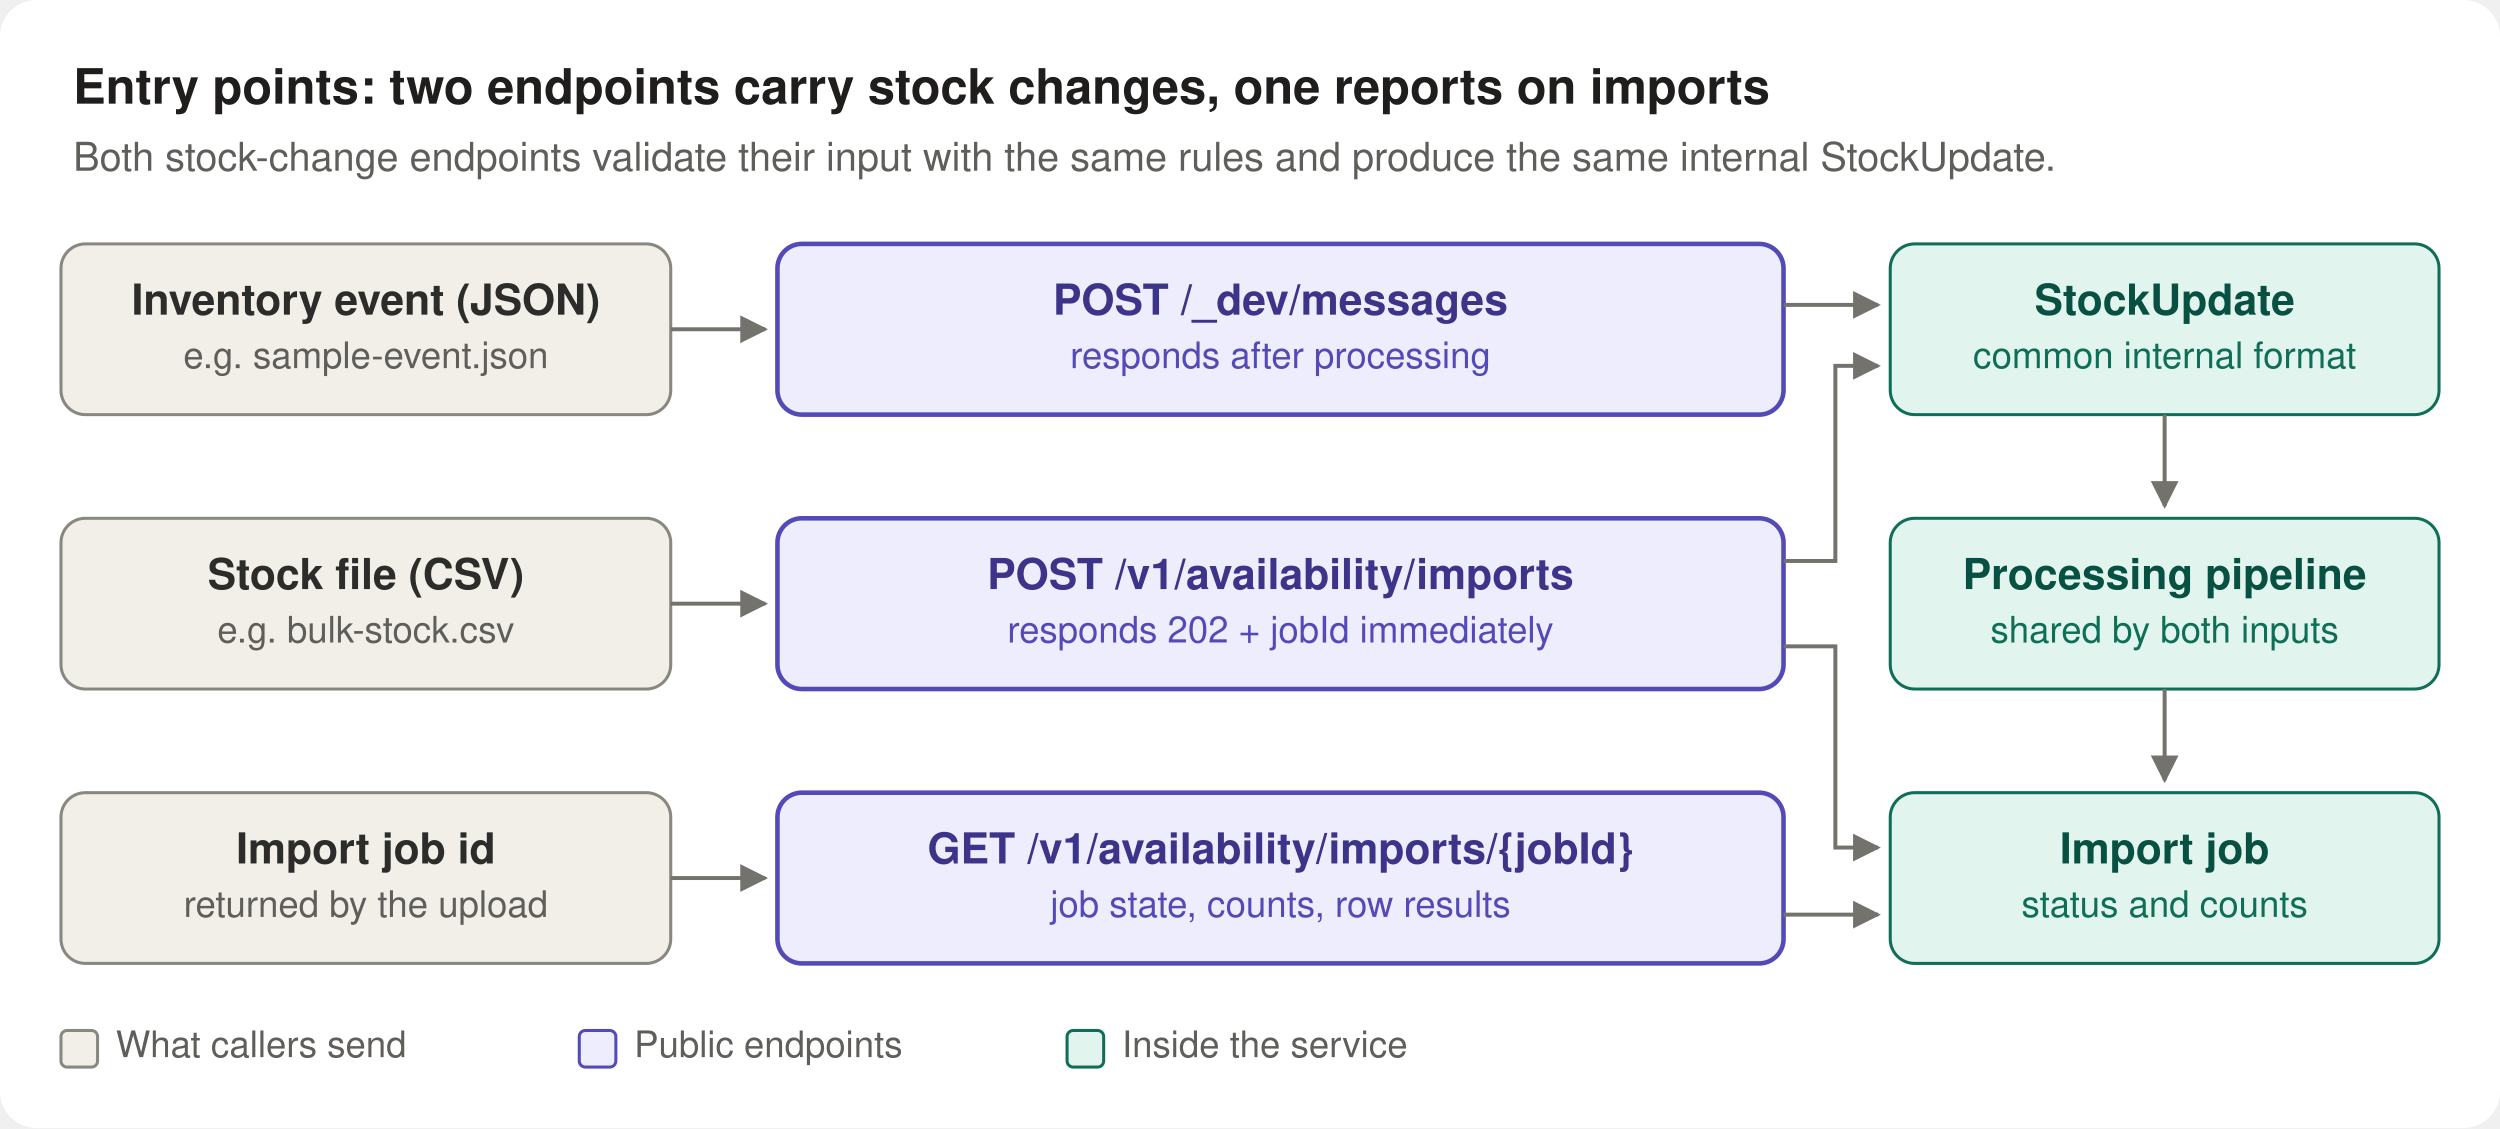
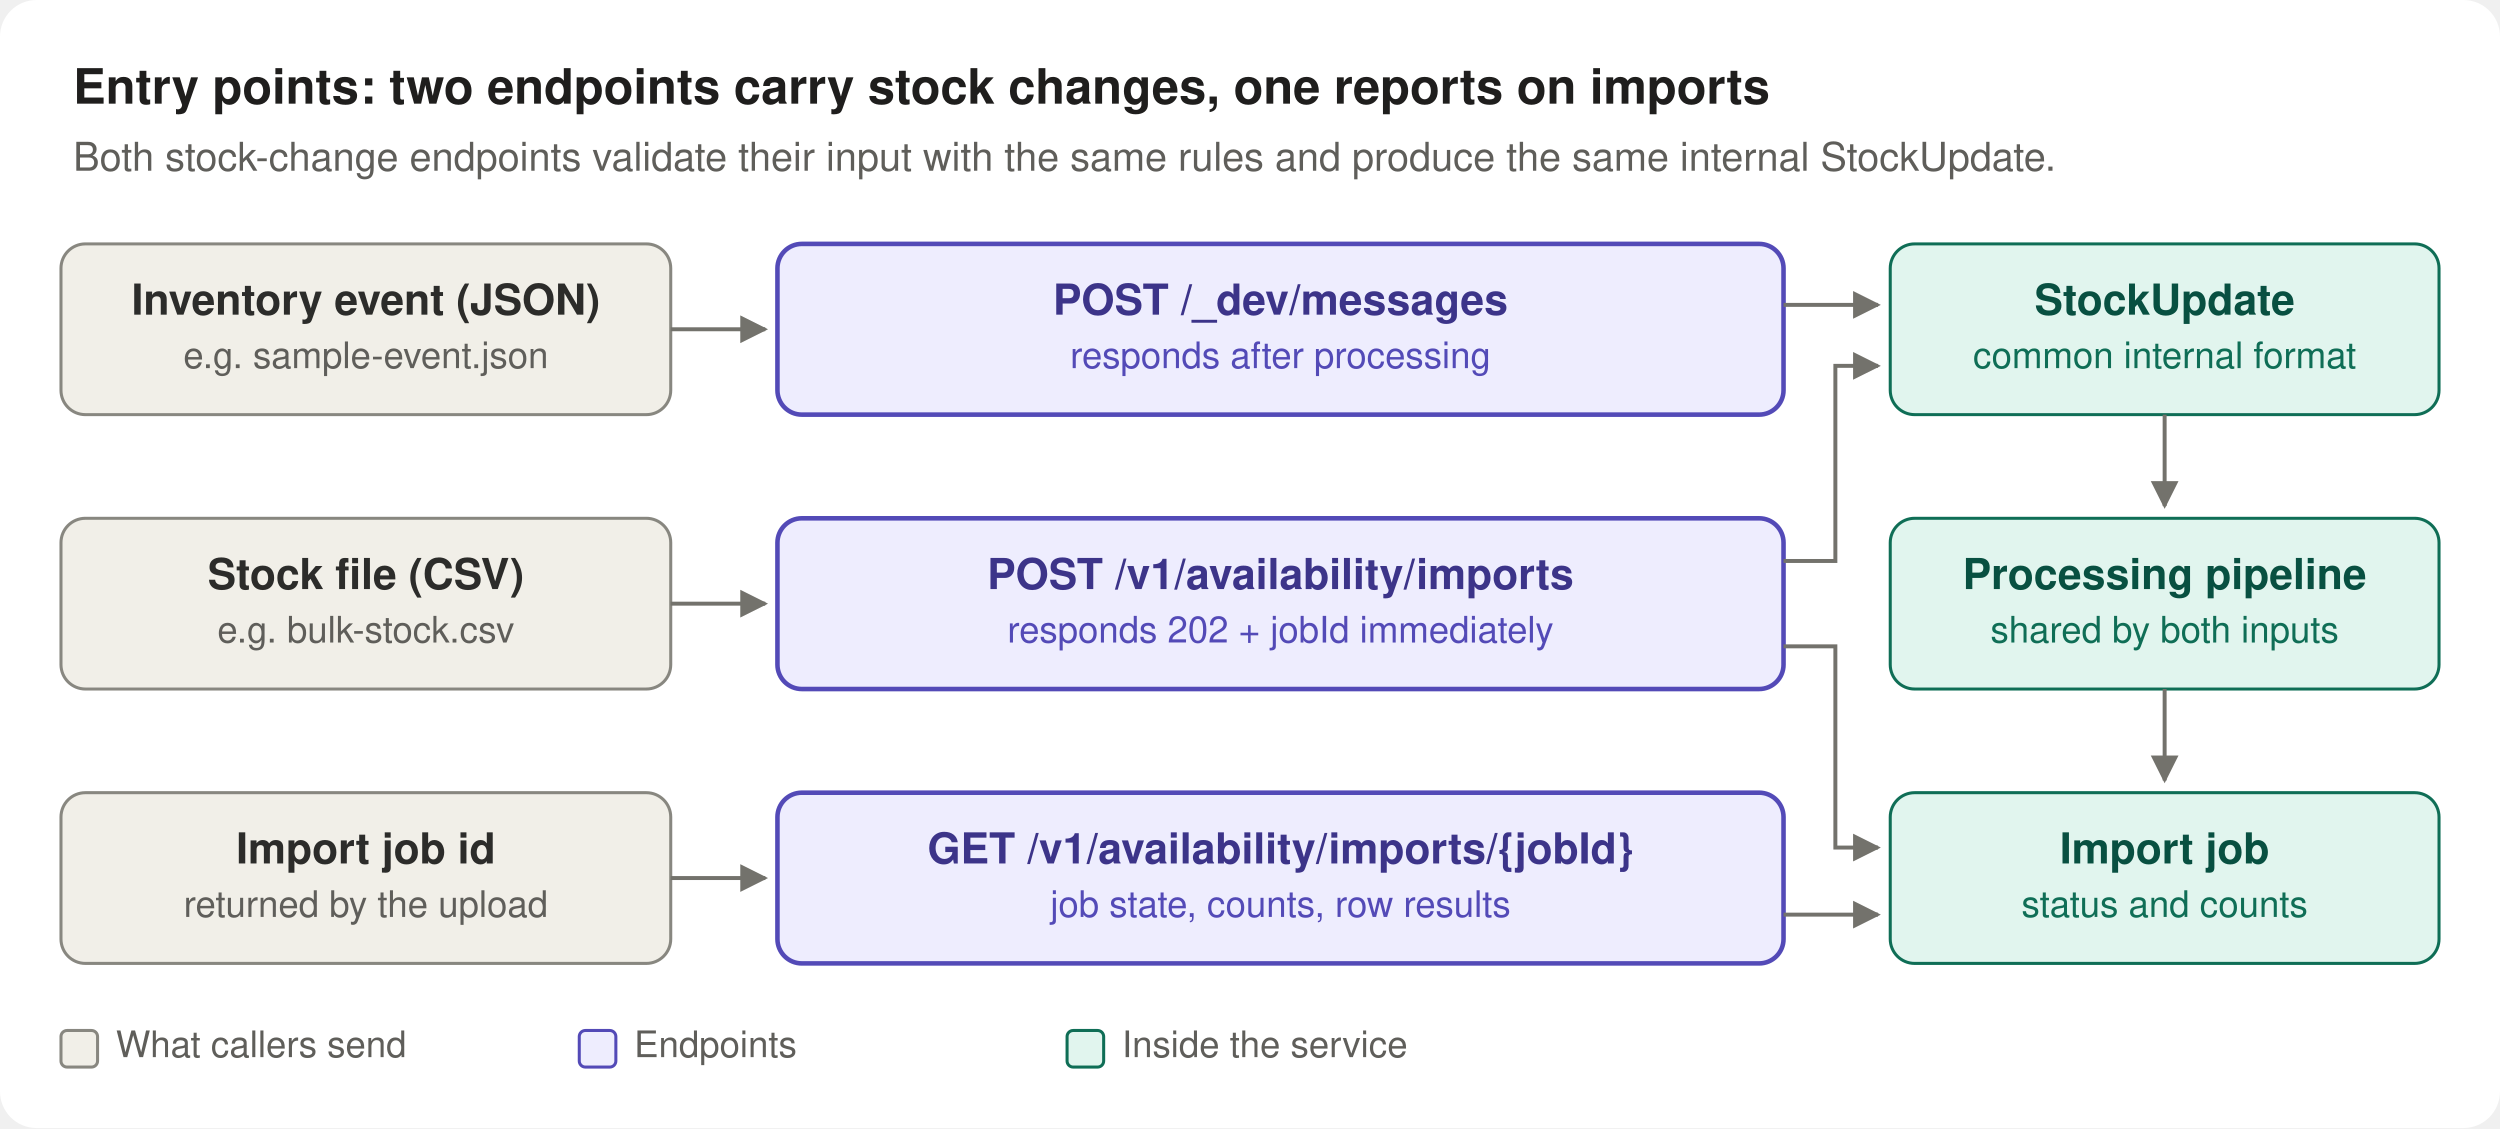
<svg xmlns="http://www.w3.org/2000/svg" width="820" height="370" viewBox="0 0 820 370" font-family="Segoe UI, -apple-system, Helvetica, Arial, sans-serif" role="img" aria-labelledby="title desc">
  <defs>
    <marker id="arrow" viewBox="0 0 10 10" refX="9" refY="5" markerWidth="7" markerHeight="7" orient="auto-start-reverse">
      <path d="M0 0 L10 5 L0 10 z" fill="#73726C" />
    </marker>
  </defs>
  <rect width="820" height="370" rx="12" fill="#FFFFFF" />
  <text x="24" y="34" font-size="16" font-weight="600" fill="#1F1E1D">Entry points: two endpoints carry stock changes, one reports on imports</text>
  <text x="24" y="56" font-size="13" fill="#5F5E5A">Both stock-change endpoints validate their input with the same rules and produce the same internal StockUpdate.</text>
  <g>
    <rect x="20" y="80" width="200" height="56" rx="8" fill="#F1EFE8" stroke="#888780" />
    <text x="120" y="100" text-anchor="middle" dominant-baseline="central" font-size="14" font-weight="600" fill="#2C2C2A">Inventory event (JSON)</text>
    <text x="120" y="118" text-anchor="middle" dominant-baseline="central" font-size="12" fill="#5F5E5A">e.g. sample-event.json</text>
  </g>
  <g>
    <rect x="20" y="170" width="200" height="56" rx="8" fill="#F1EFE8" stroke="#888780" />
    <text x="120" y="190" text-anchor="middle" dominant-baseline="central" font-size="14" font-weight="600" fill="#2C2C2A">Stock file (CSV)</text>
    <text x="120" y="208" text-anchor="middle" dominant-baseline="central" font-size="12" fill="#5F5E5A">e.g. bulk-stock.csv</text>
  </g>
  <g>
    <rect x="20" y="260" width="200" height="56" rx="8" fill="#F1EFE8" stroke="#888780" />
    <text x="120" y="280" text-anchor="middle" dominant-baseline="central" font-size="14" font-weight="600" fill="#2C2C2A">Import job id</text>
    <text x="120" y="298" text-anchor="middle" dominant-baseline="central" font-size="12" fill="#5F5E5A">returned by the upload</text>
  </g>
  <g>
    <rect x="255" y="80" width="330" height="56" rx="8" fill="#EEEDFE" stroke="#534AB7" stroke-width="1.5" />
    <text x="420" y="100" text-anchor="middle" dominant-baseline="central" font-size="14" font-weight="600" fill="#3C3489">POST /_dev/messages</text>
    <text x="420" y="118" text-anchor="middle" dominant-baseline="central" font-size="12" fill="#534AB7">responds after processing</text>
  </g>
  <g>
    <rect x="255" y="170" width="330" height="56" rx="8" fill="#EEEDFE" stroke="#534AB7" stroke-width="1.5" />
    <text x="420" y="190" text-anchor="middle" dominant-baseline="central" font-size="14" font-weight="600" fill="#3C3489">POST /v1/availability/imports</text>
    <text x="420" y="208" text-anchor="middle" dominant-baseline="central" font-size="12" fill="#534AB7">responds 202 + jobId immediately</text>
  </g>
  <g>
    <rect x="255" y="260" width="330" height="56" rx="8" fill="#EEEDFE" stroke="#534AB7" stroke-width="1.5" />
    <text x="420" y="280" text-anchor="middle" dominant-baseline="central" font-size="14" font-weight="600" fill="#3C3489">GET /v1/availability/imports/{jobId}</text>
    <text x="420" y="298" text-anchor="middle" dominant-baseline="central" font-size="12" fill="#534AB7">job state, counts, row results</text>
  </g>
  <g>
    <rect x="620" y="80" width="180" height="56" rx="8" fill="#E1F5EE" stroke="#0F6E56" />
    <text x="710" y="100" text-anchor="middle" dominant-baseline="central" font-size="14" font-weight="600" fill="#085041">StockUpdate</text>
    <text x="710" y="118" text-anchor="middle" dominant-baseline="central" font-size="12" fill="#0F6E56">common internal format</text>
  </g>
  <g>
    <rect x="620" y="170" width="180" height="56" rx="8" fill="#E1F5EE" stroke="#0F6E56" />
    <text x="710" y="190" text-anchor="middle" dominant-baseline="central" font-size="14" font-weight="600" fill="#085041">Processing pipeline</text>
    <text x="710" y="208" text-anchor="middle" dominant-baseline="central" font-size="12" fill="#0F6E56">shared by both inputs</text>
  </g>
  <g>
    <rect x="620" y="260" width="180" height="56" rx="8" fill="#E1F5EE" stroke="#0F6E56" />
    <text x="710" y="280" text-anchor="middle" dominant-baseline="central" font-size="14" font-weight="600" fill="#085041">Import job</text>
    <text x="710" y="298" text-anchor="middle" dominant-baseline="central" font-size="12" fill="#0F6E56">status and counts</text>
  </g>
  <g fill="none" stroke="#73726C" stroke-width="1.3">
    <path d="M220 108 H251" marker-end="url(#arrow)" />
    <path d="M220 198 H251" marker-end="url(#arrow)" />
    <path d="M220 288 H251" marker-end="url(#arrow)" />
    <path d="M585 100 H616" marker-end="url(#arrow)" />
    <path d="M585 184 H602 V120 H616" marker-end="url(#arrow)" />
    <path d="M710 136 V166" marker-end="url(#arrow)" />
    <path d="M585 212 H602 V278 H616" marker-end="url(#arrow)" />
    <path d="M585 300 H616" marker-end="url(#arrow)" />
    <path d="M710 226 V256" marker-end="url(#arrow)" />
  </g>
  <g font-size="12" fill="#5F5E5A">
    <rect x="20" y="338" width="12" height="12" rx="2" fill="#F1EFE8" stroke="#888780" />
    <text x="38" y="344" dominant-baseline="central">What callers send</text>
    <rect x="190" y="338" width="12" height="12" rx="2" fill="#EEEDFE" stroke="#534AB7" />
-     <text x="208" y="344" dominant-baseline="central">Public endpoints</text>
+     <text x="208" y="344" dominant-baseline="central">Endpoints</text>
    <rect x="350" y="338" width="12" height="12" rx="2" fill="#E1F5EE" stroke="#0F6E56" />
    <text x="368" y="344" dominant-baseline="central">Inside the service</text>
  </g>
</svg>
